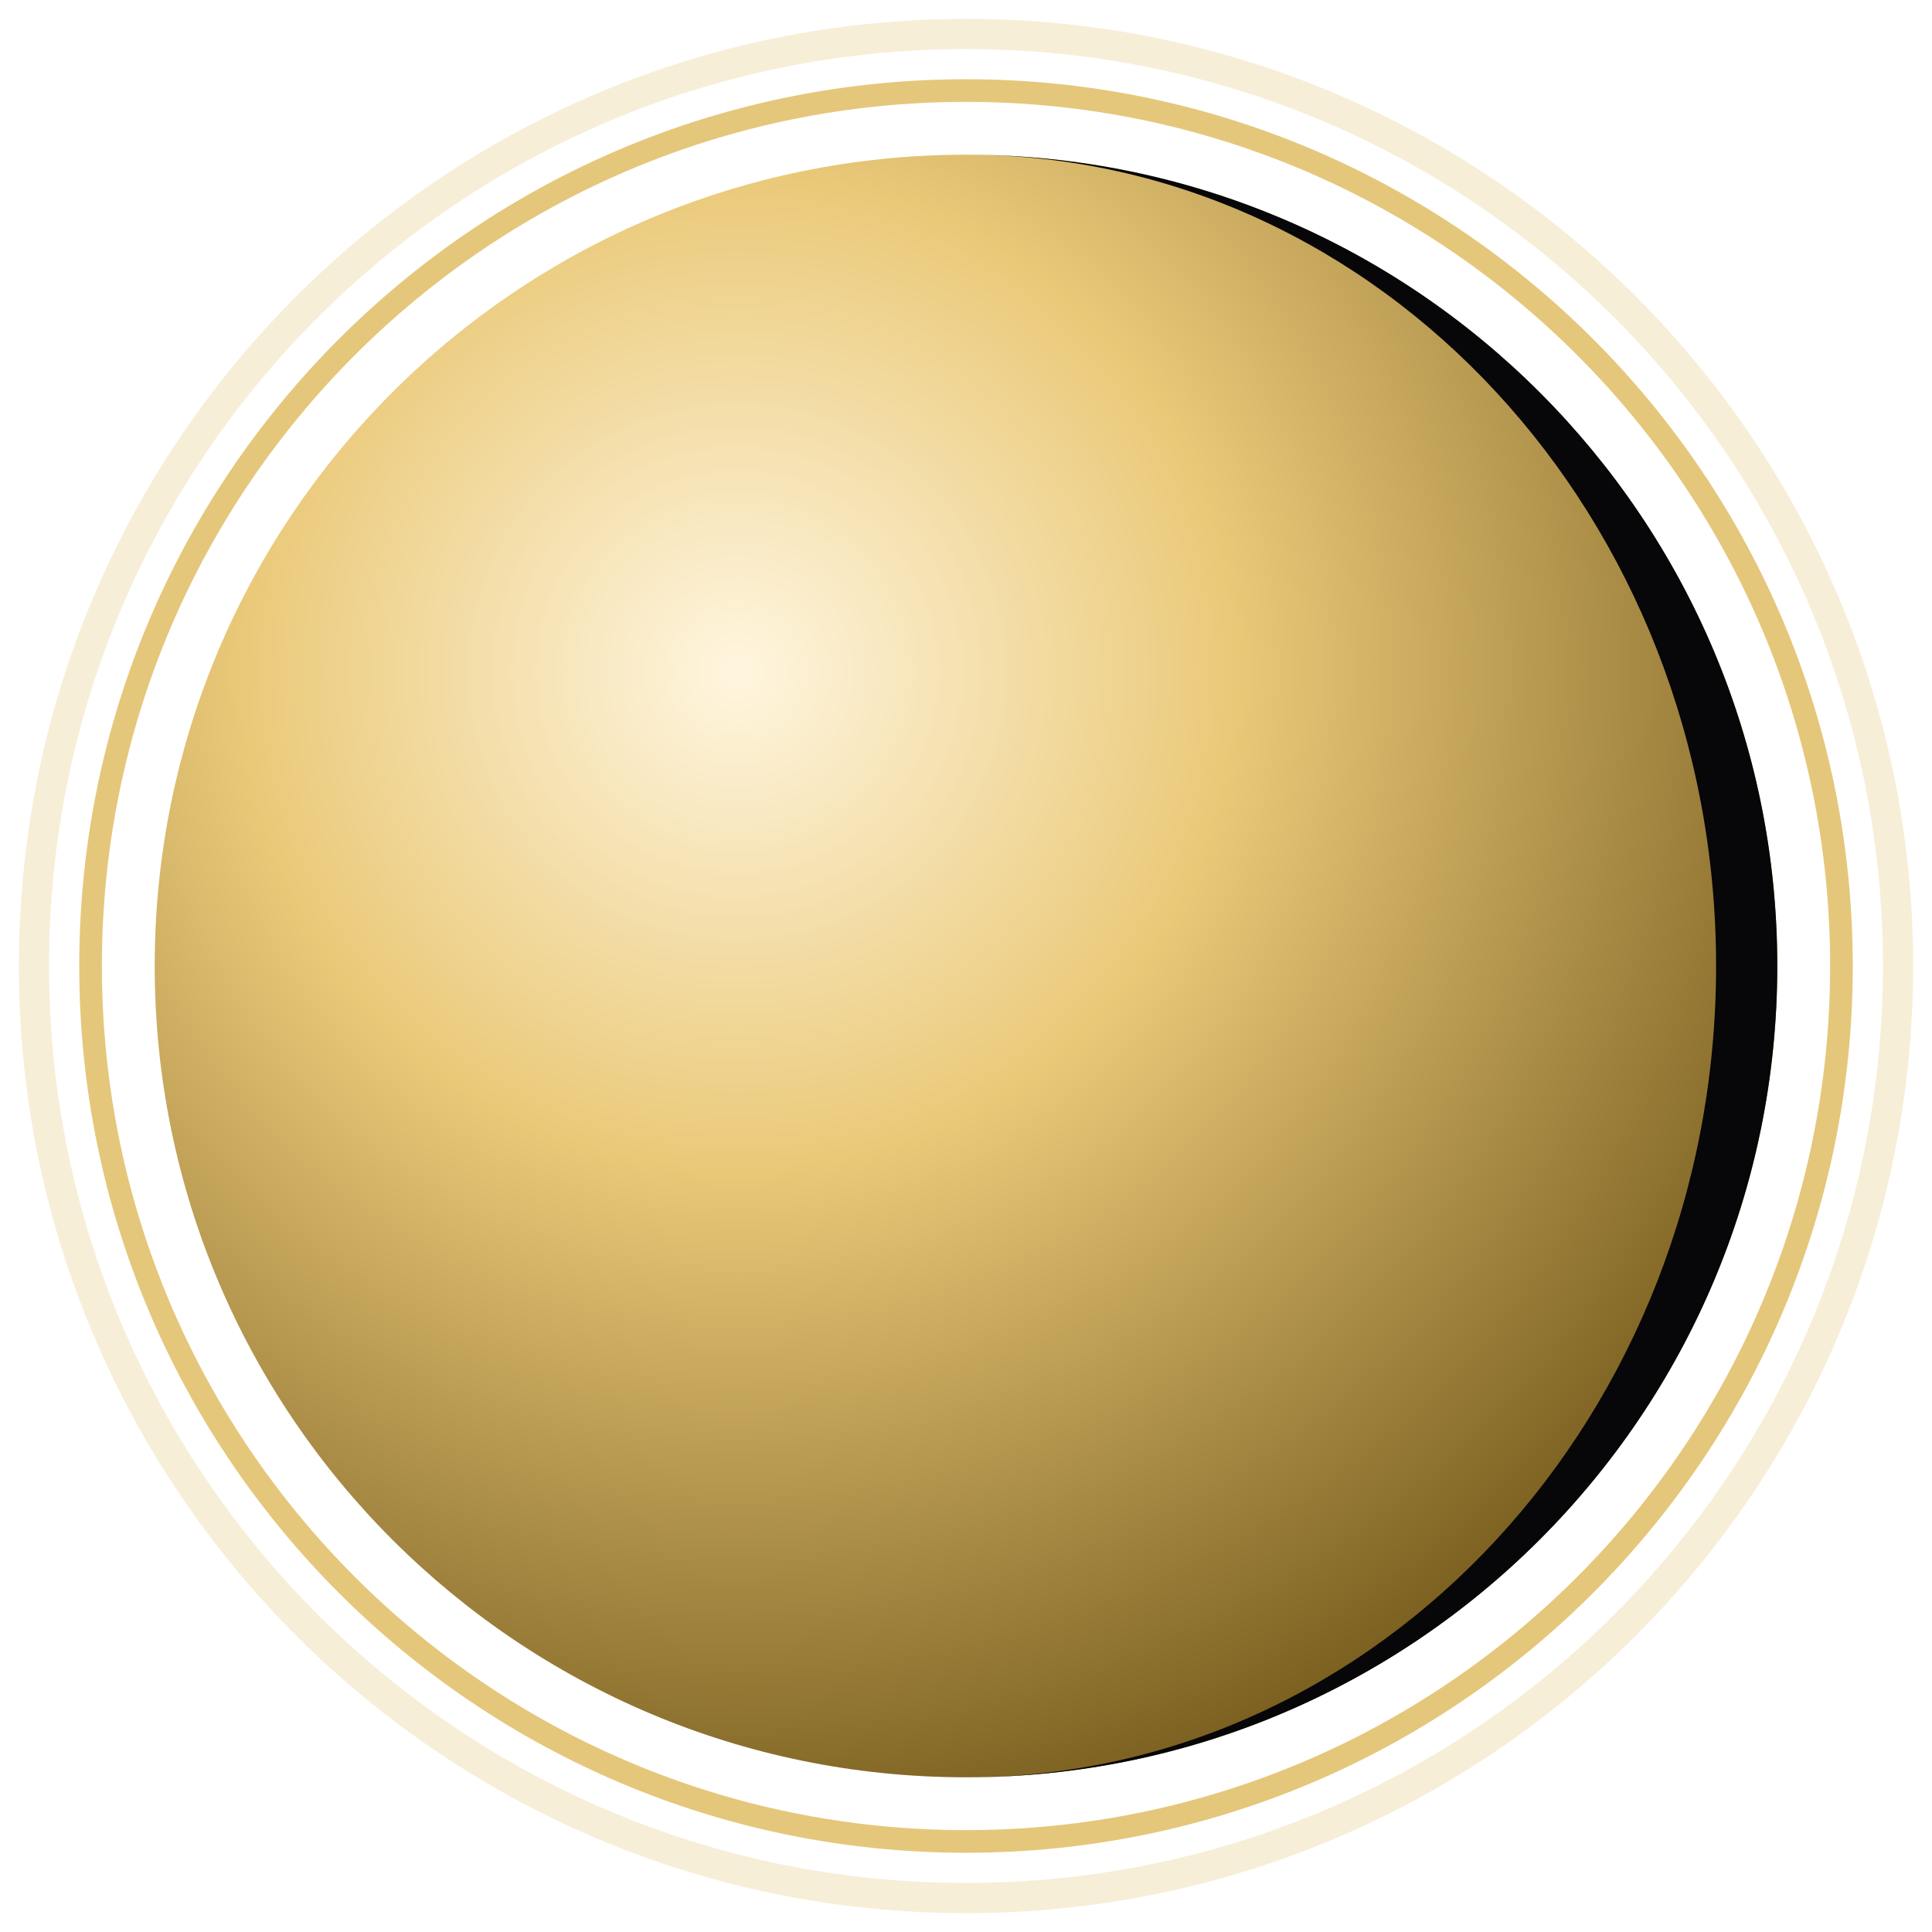
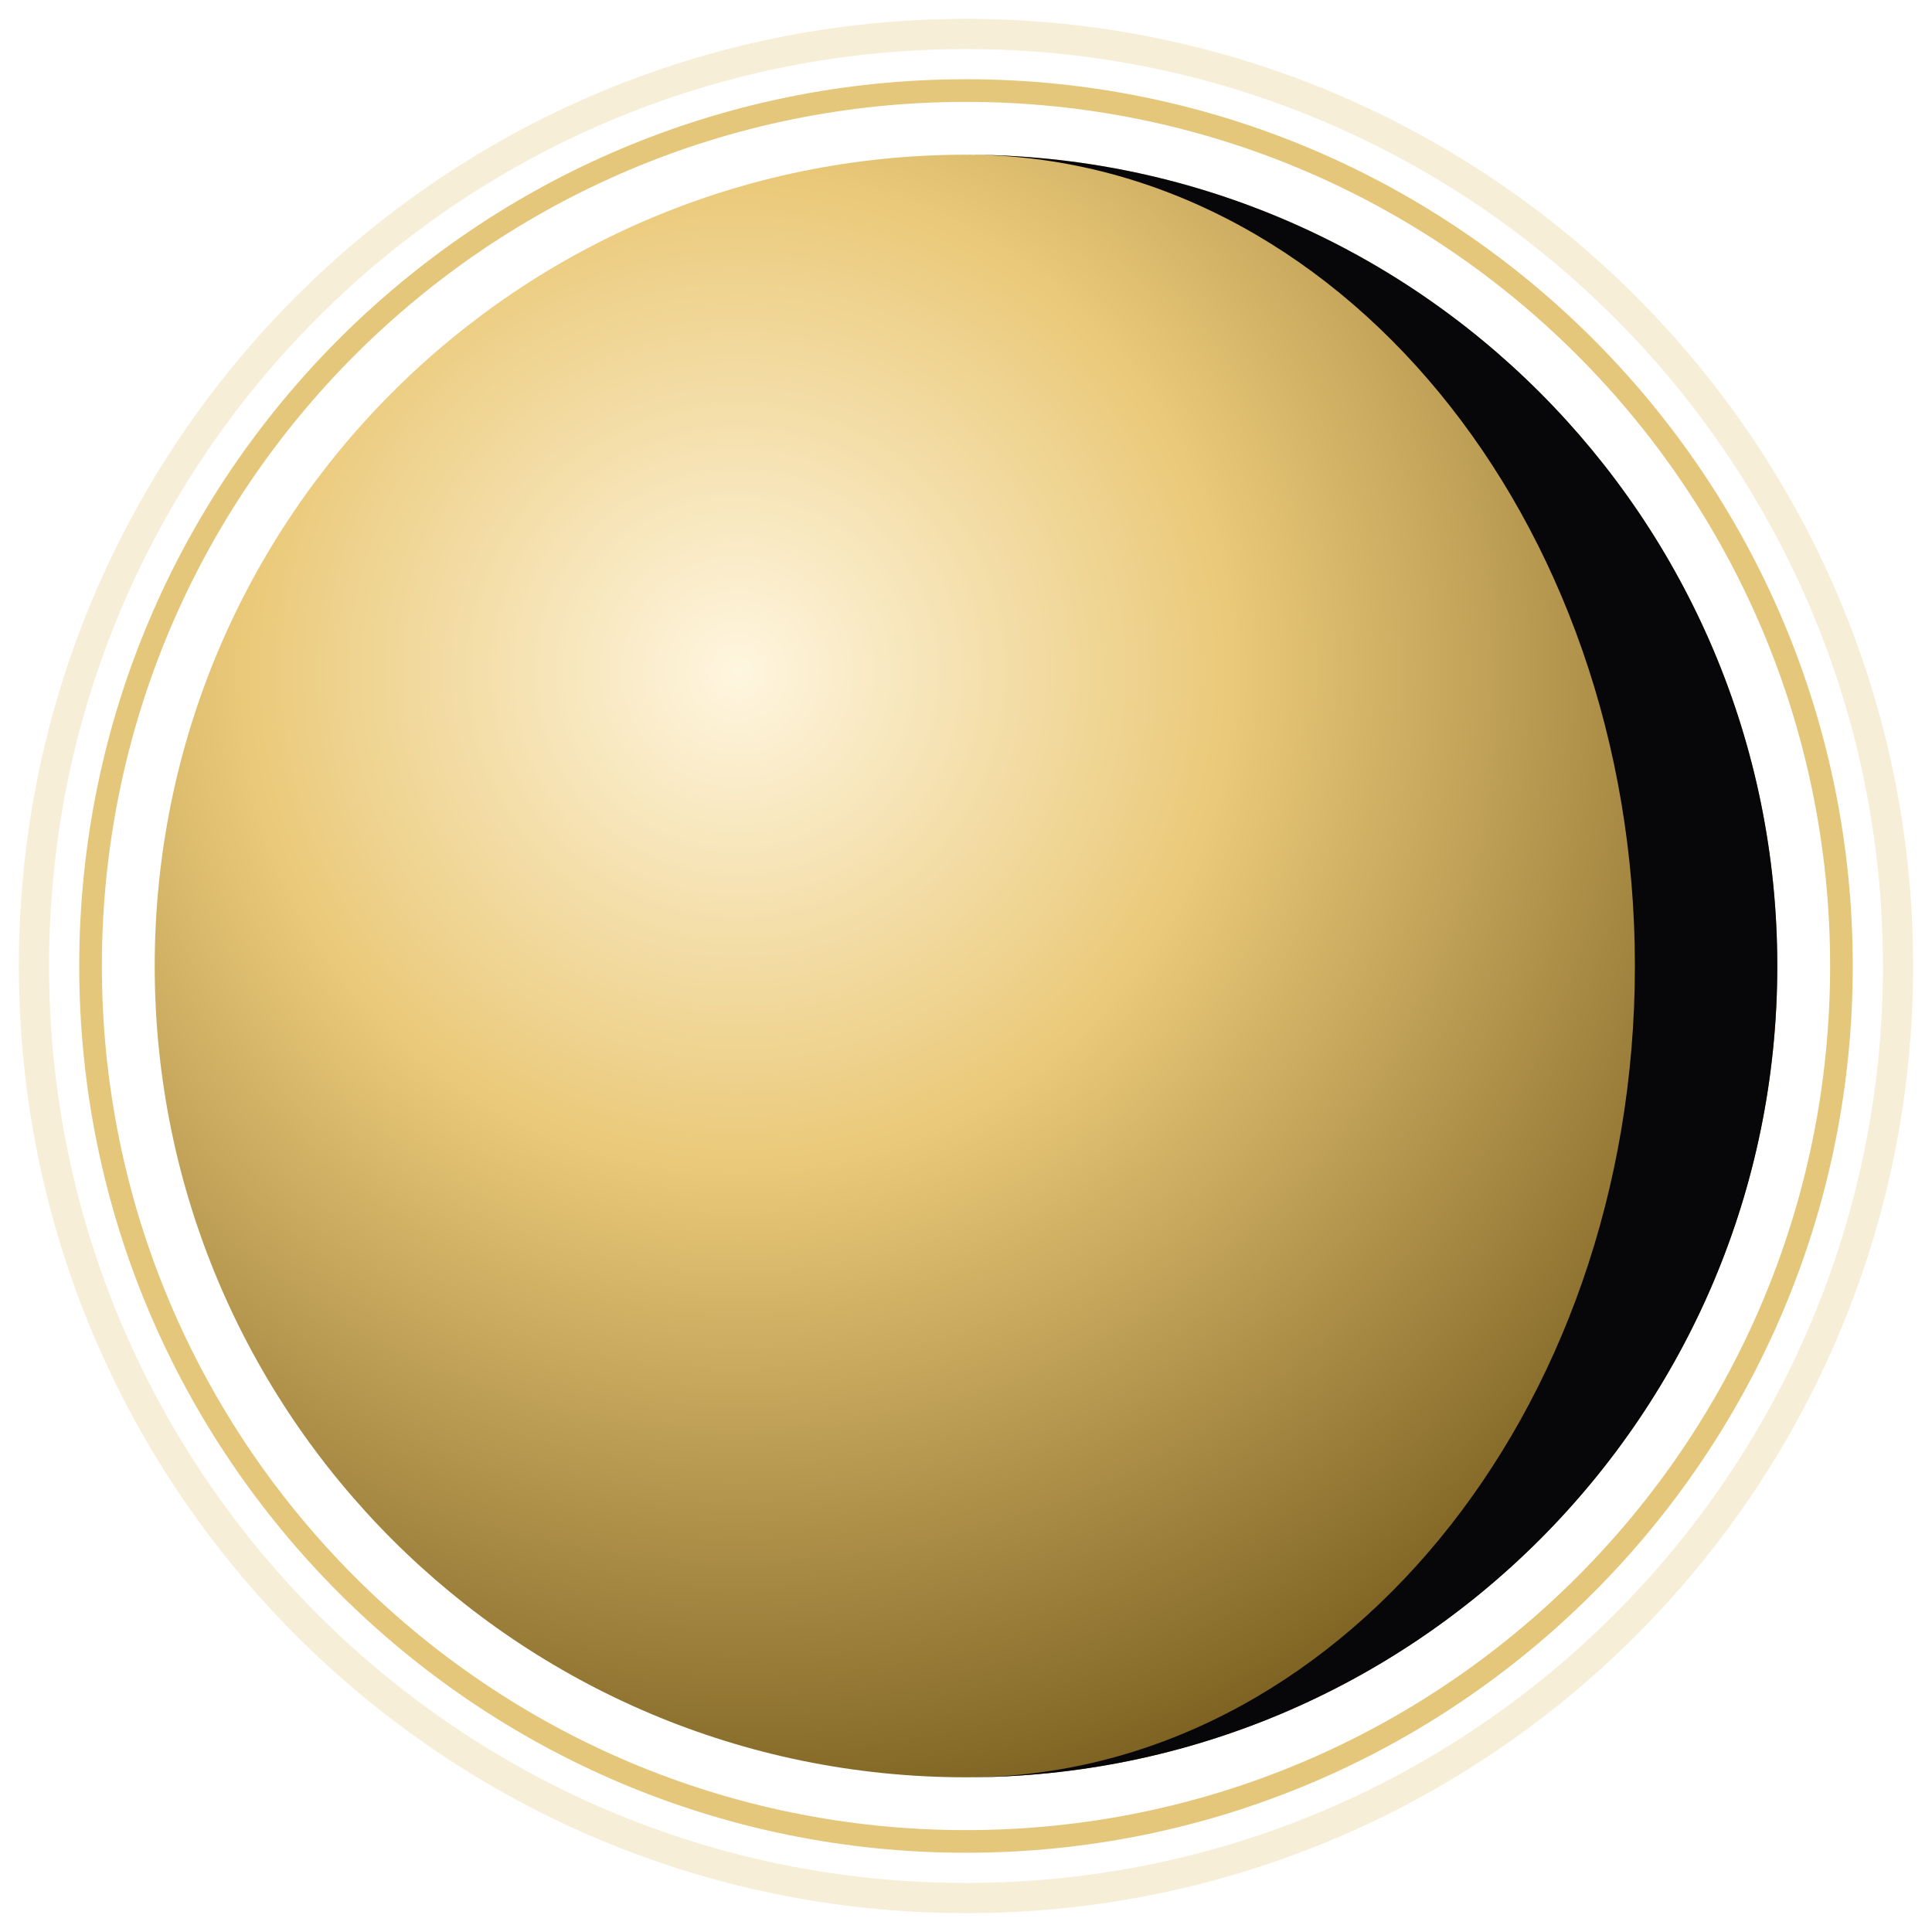
<svg xmlns="http://www.w3.org/2000/svg" viewBox="0 0 512 512" width="512" height="512">
  <defs>
    <radialGradient id="moonGold" cx="36%" cy="32%" r="72%">
      <stop offset="0%" stop-color="#FFF6E0" />
      <stop offset="42%" stop-color="#EAC979" />
      <stop offset="100%" stop-color="#7A5F1F" />
    </radialGradient>
  </defs>
  <circle cx="256" cy="256" r="215" fill="url(#moonGold)" />
-   <path d="M 256 41 A 215 215 0 0 1 256 471 A 198.779 215 0 0 0 256 41 Z" fill="#070608" fill-opacity="1.0" />
+   <path d="M 256 41 A 215 215 0 0 1 256 471 A 177.265 215 0 0 0 256 41 Z" fill="#070608" fill-opacity="1.0" />
  <circle cx="256" cy="256" r="247" fill="none" stroke="#E5C77B" stroke-opacity="0.3" stroke-width="8.0" />
  <circle cx="256" cy="256" r="232" fill="none" stroke="#E5C77B" stroke-opacity="1.0" stroke-width="6.0" />
</svg>
